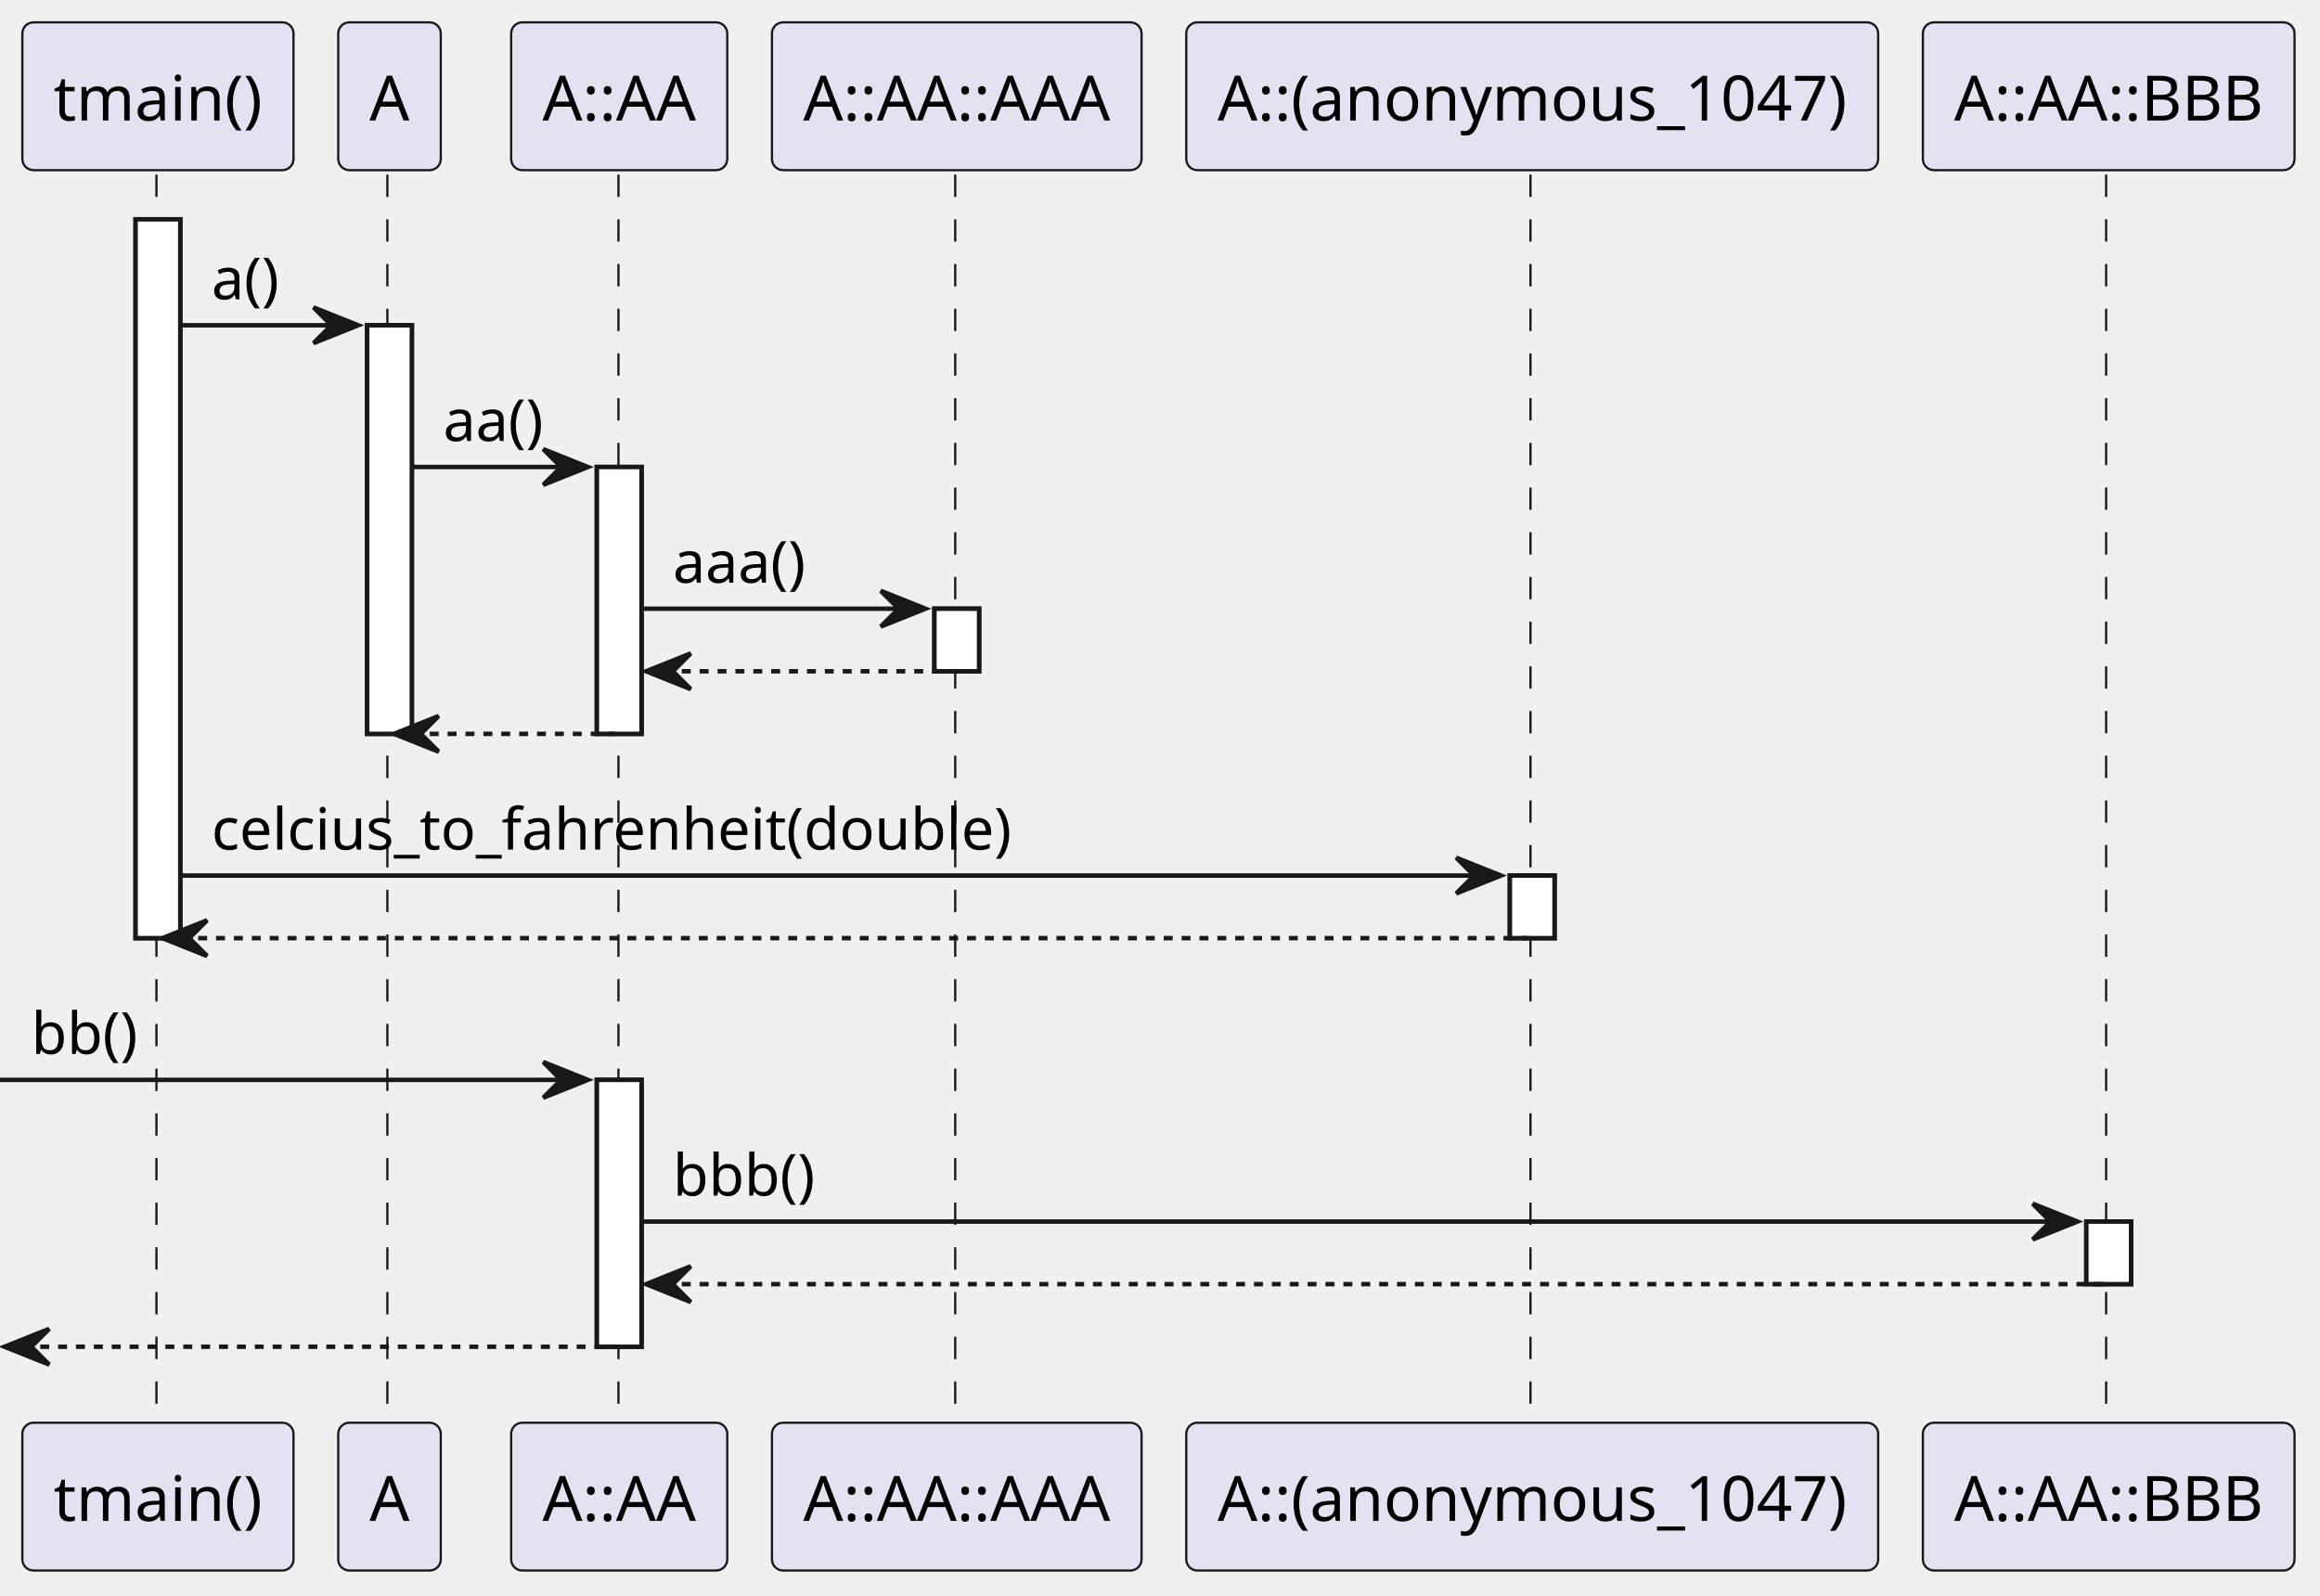
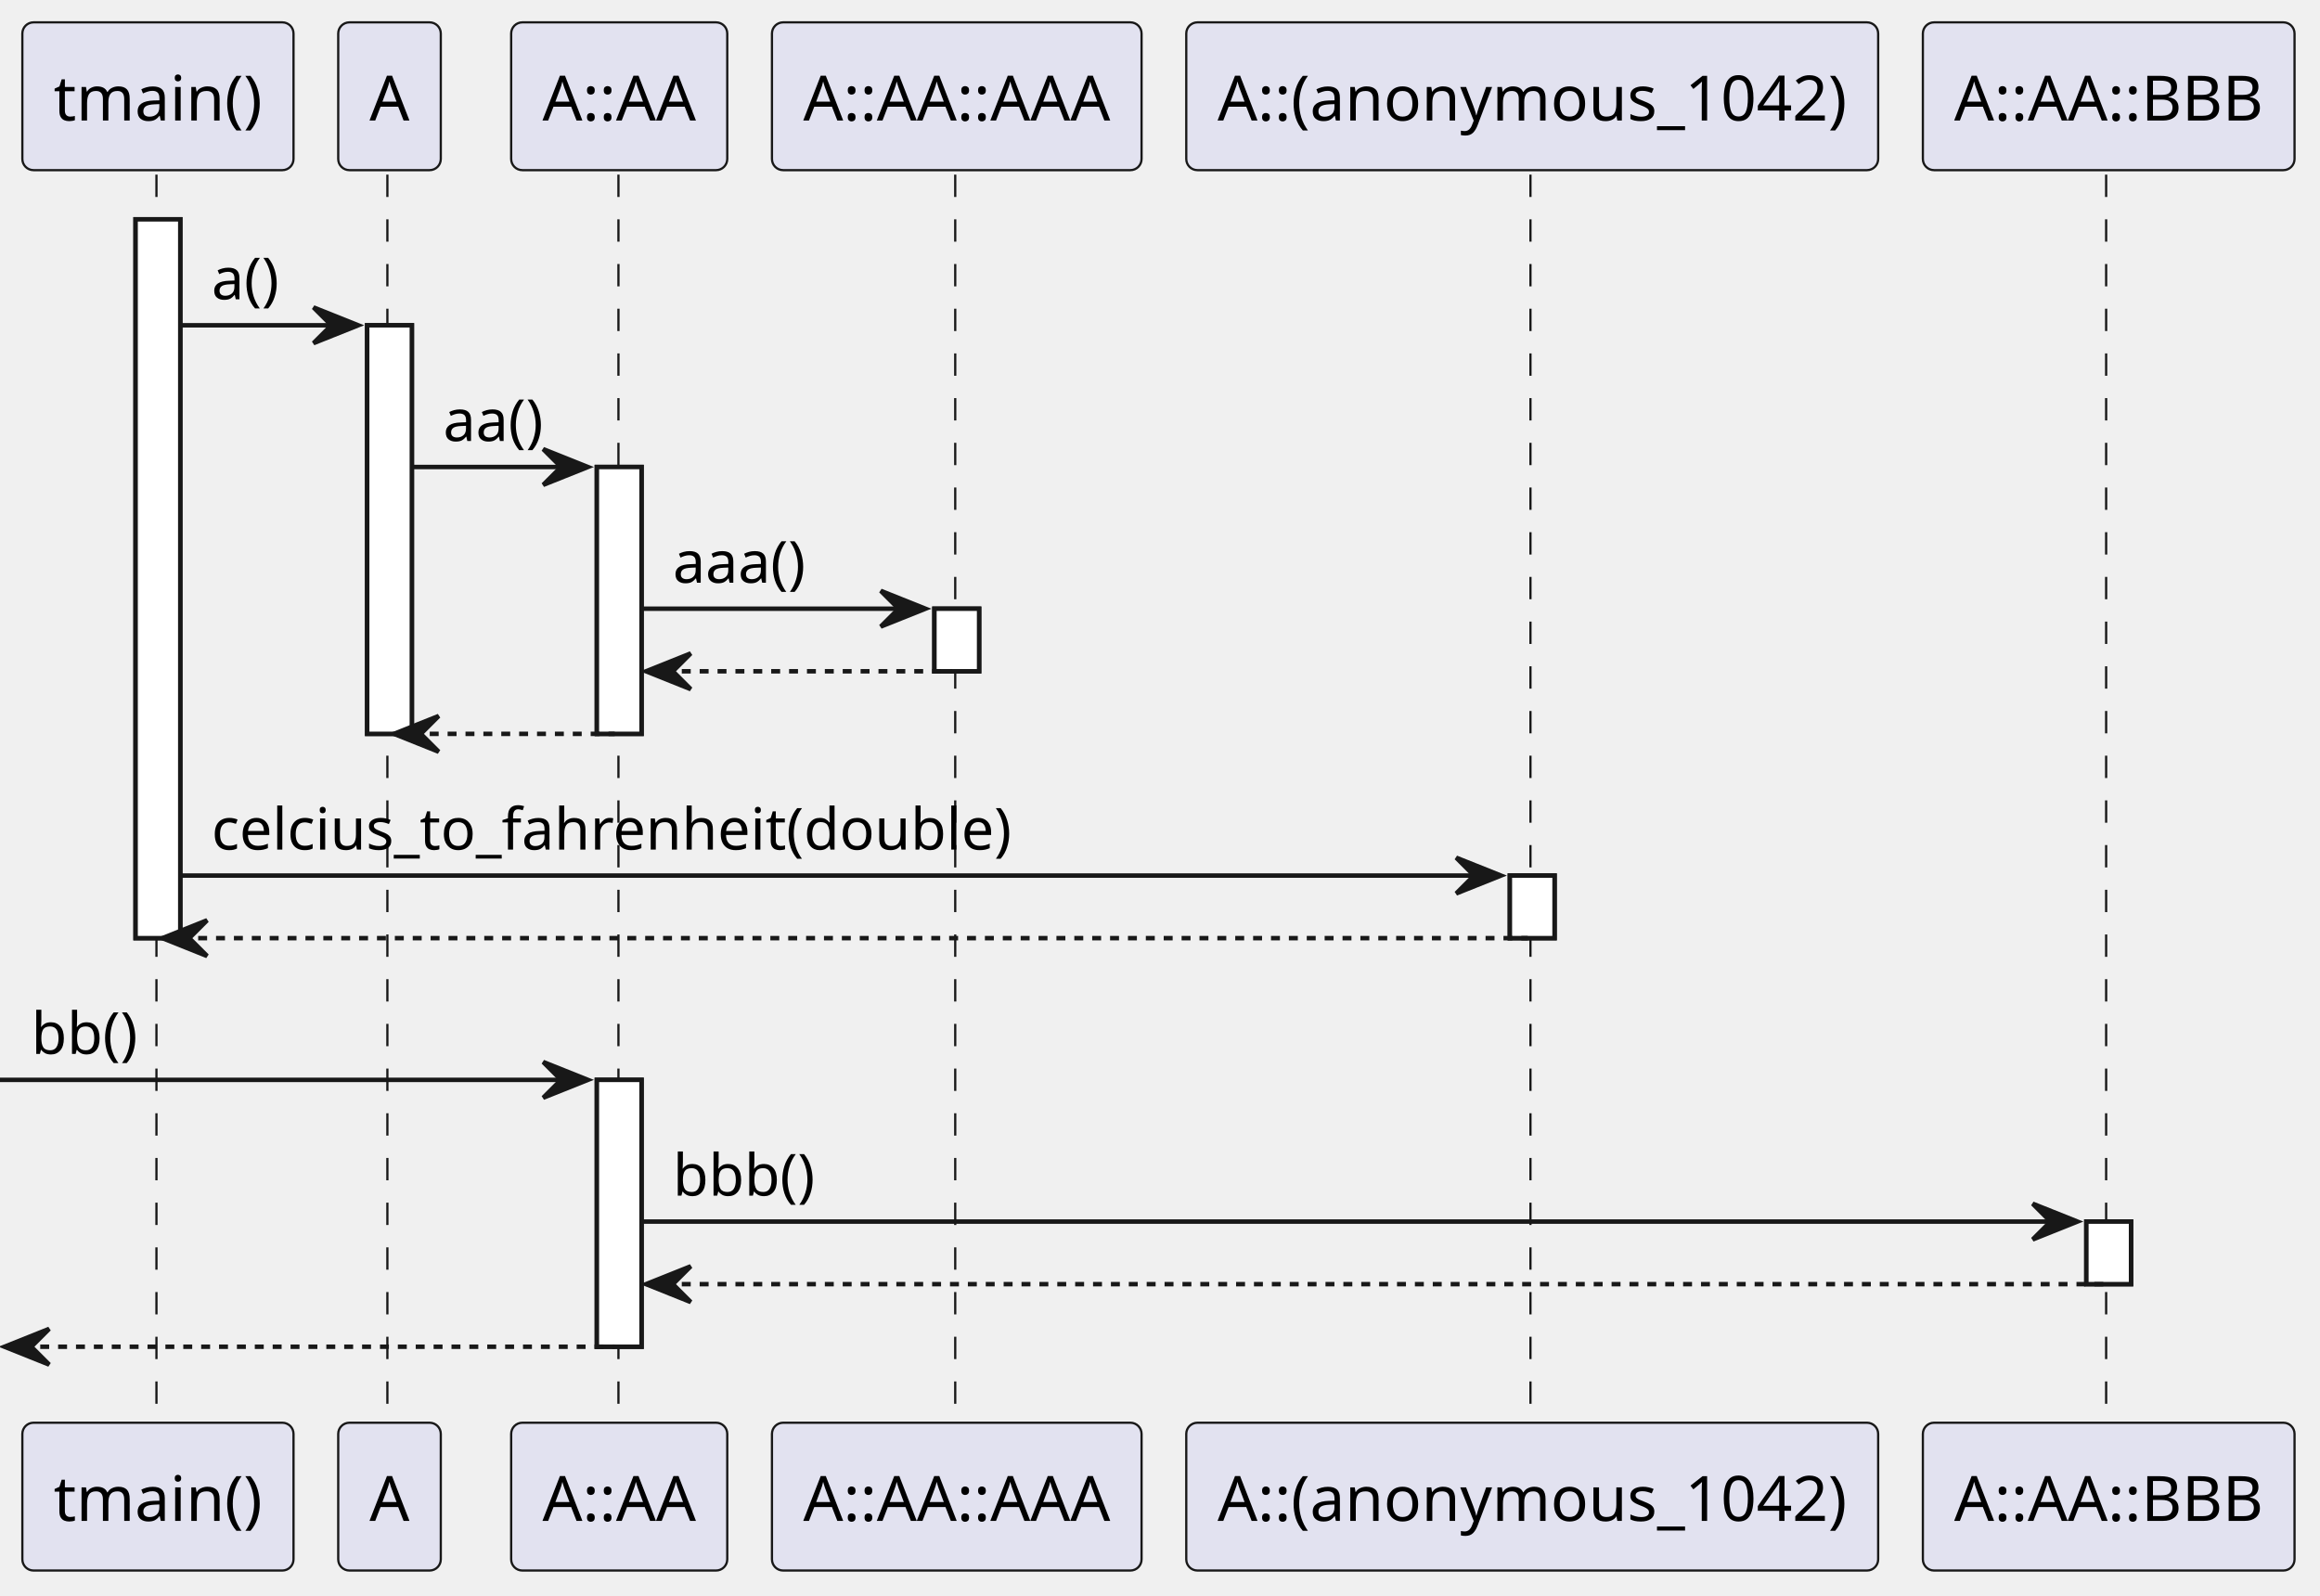
<svg xmlns="http://www.w3.org/2000/svg" contentStyleType="text/css" data-diagram-type="SEQUENCE" height="357px" preserveAspectRatio="none" style="width:519px;height:357px;background:#FFFFFF;" version="1.1" viewBox="0 0 519 357" width="519px" zoomAndPan="magnify">
  <defs>
    <style type="text/css">a:hover { text-decoration: underline; }</style>
  </defs>
  <g>
    <g>
      <rect fill="#FFFFFF" height="160.824" style="stroke:#181818;stroke-width:1;" width="10" x="30.331" y="49.068" />
    </g>
    <g>
      <rect fill="#FFFFFF" height="91.412" style="stroke:#181818;stroke-width:1;" width="10" x="82.135" y="72.774" />
    </g>
    <g>
      <rect fill="#FFFFFF" height="59.706" style="stroke:#181818;stroke-width:1;" width="10" x="133.521" y="104.48" />
    </g>
    <g>
      <rect fill="#FFFFFF" height="59.706" style="stroke:#181818;stroke-width:1;" width="10" x="133.521" y="241.598" />
    </g>
    <g>
      <rect fill="#FFFFFF" height="14" style="stroke:#181818;stroke-width:1;" width="10" x="209.034" y="136.186" />
    </g>
    <g>
      <rect fill="#FFFFFF" height="14" style="stroke:#181818;stroke-width:1;" width="10" x="337.767" y="195.892" />
    </g>
    <g>
      <rect fill="#FFFFFF" height="14" style="stroke:#181818;stroke-width:1;" width="10" x="466.732" y="273.304" />
    </g>
    <g>
      <rect fill="#000000" fill-opacity="0" height="280.236" width="8" x="31.331" y="39.068" />
      <line style="stroke:#181818;stroke-width:0.5;stroke-dasharray:5.0,5.0;" x1="35" x2="35" y1="39.068" y2="319.304" />
    </g>
    <g>
      <rect fill="#000000" fill-opacity="0" height="280.236" width="8" x="83.135" y="39.068" />
      <line style="stroke:#181818;stroke-width:0.5;stroke-dasharray:5.0,5.0;" x1="86.662" x2="86.662" y1="39.068" y2="319.304" />
    </g>
    <g>
      <rect fill="#000000" fill-opacity="0" height="280.236" width="8" x="134.521" y="39.068" />
      <line style="stroke:#181818;stroke-width:0.5;stroke-dasharray:5.0,5.0;" x1="138.35" x2="138.35" y1="39.068" y2="319.304" />
    </g>
    <g>
      <rect fill="#000000" fill-opacity="0" height="280.236" width="8" x="210.034" y="39.068" />
      <line style="stroke:#181818;stroke-width:0.5;stroke-dasharray:5.0,5.0;" x1="213.692" x2="213.692" y1="39.068" y2="319.304" />
    </g>
    <g>
      <rect fill="#000000" fill-opacity="0" height="280.236" width="8" x="338.767" y="39.068" />
      <line style="stroke:#181818;stroke-width:0.5;stroke-dasharray:5.0,5.0;" x1="342.375" x2="342.375" y1="39.068" y2="319.304" />
    </g>
    <g>
      <rect fill="#000000" fill-opacity="0" height="280.236" width="8" x="467.732" y="39.068" />
      <line style="stroke:#181818;stroke-width:0.5;stroke-dasharray:5.0,5.0;" x1="471.159" x2="471.159" y1="39.068" y2="319.304" />
    </g>
    <g class="participant participant-head" data-participant="C_0010803568768958466513">
      <rect fill="#E2E2F0" height="33.068" rx="2.5" ry="2.5" style="stroke:#181818;stroke-width:0.5;" width="60.662" x="5" y="5" />
      <text fill="#000000" font-family="sans-serif" font-size="14" lengthAdjust="spacing" textLength="46.662" x="12" y="26.966">tmain()</text>
    </g>
    <g class="participant participant-tail" data-participant="C_0010803568768958466513">
      <rect fill="#E2E2F0" height="33.068" rx="2.5" ry="2.5" style="stroke:#181818;stroke-width:0.5;" width="60.662" x="5" y="318.304" />
      <text fill="#000000" font-family="sans-serif" font-size="14" lengthAdjust="spacing" textLength="46.662" x="12" y="340.27">tmain()</text>
    </g>
    <g class="participant participant-head" data-participant="C_0010637501985902225285">
      <rect fill="#E2E2F0" height="33.068" rx="2.5" ry="2.5" style="stroke:#181818;stroke-width:0.5;" width="22.946" x="75.662" y="5" />
      <text fill="#000000" font-family="sans-serif" font-size="14" lengthAdjust="spacing" textLength="8.946" x="82.662" y="26.966">A</text>
    </g>
    <g class="participant participant-tail" data-participant="C_0010637501985902225285">
      <rect fill="#E2E2F0" height="33.068" rx="2.5" ry="2.5" style="stroke:#181818;stroke-width:0.5;" width="22.946" x="75.662" y="318.304" />
      <text fill="#000000" font-family="sans-serif" font-size="14" lengthAdjust="spacing" textLength="8.946" x="82.662" y="340.27">A</text>
    </g>
    <g class="participant participant-head" data-participant="C_0012335963931754675068">
      <rect fill="#E2E2F0" height="33.068" rx="2.5" ry="2.5" style="stroke:#181818;stroke-width:0.5;" width="48.342" x="114.35" y="5" />
      <text fill="#000000" font-family="sans-serif" font-size="14" lengthAdjust="spacing" textLength="34.342" x="121.35" y="26.966">A::AA</text>
    </g>
    <g class="participant participant-tail" data-participant="C_0012335963931754675068">
      <rect fill="#E2E2F0" height="33.068" rx="2.5" ry="2.5" style="stroke:#181818;stroke-width:0.5;" width="48.342" x="114.35" y="318.304" />
      <text fill="#000000" font-family="sans-serif" font-size="14" lengthAdjust="spacing" textLength="34.342" x="121.35" y="340.27">A::AA</text>
    </g>
    <g class="participant participant-head" data-participant="C_0003657855768627469326">
      <rect fill="#E2E2F0" height="33.068" rx="2.5" ry="2.5" style="stroke:#181818;stroke-width:0.5;" width="82.684" x="172.692" y="5" />
      <text fill="#000000" font-family="sans-serif" font-size="14" lengthAdjust="spacing" textLength="68.684" x="179.692" y="26.966">A::AA::AAA</text>
    </g>
    <g class="participant participant-tail" data-participant="C_0003657855768627469326">
      <rect fill="#E2E2F0" height="33.068" rx="2.5" ry="2.5" style="stroke:#181818;stroke-width:0.5;" width="82.684" x="172.692" y="318.304" />
      <text fill="#000000" font-family="sans-serif" font-size="14" lengthAdjust="spacing" textLength="68.684" x="179.692" y="340.27">A::AA::AAA</text>
    </g>
-     <g class="participant participant-head" data-participant="C_0002069963993878881292">
+     <g class="participant participant-head" data-participant="C_0015767199970244915837">
      <rect fill="#E2E2F0" height="33.068" rx="2.5" ry="2.5" style="stroke:#181818;stroke-width:0.5;" width="154.783" x="265.375" y="5" />
-       <text fill="#000000" font-family="sans-serif" font-size="14" lengthAdjust="spacing" textLength="140.783" x="272.375" y="26.966">A::(anonymous_1047)</text>
+       <text fill="#000000" font-family="sans-serif" font-size="14" lengthAdjust="spacing" textLength="140.783" x="272.375" y="26.966">A::(anonymous_1042)</text>
    </g>
-     <g class="participant participant-tail" data-participant="C_0002069963993878881292">
+     <g class="participant participant-tail" data-participant="C_0015767199970244915837">
      <rect fill="#E2E2F0" height="33.068" rx="2.5" ry="2.5" style="stroke:#181818;stroke-width:0.5;" width="154.783" x="265.375" y="318.304" />
-       <text fill="#000000" font-family="sans-serif" font-size="14" lengthAdjust="spacing" textLength="140.783" x="272.375" y="340.27">A::(anonymous_1047)</text>
+       <text fill="#000000" font-family="sans-serif" font-size="14" lengthAdjust="spacing" textLength="140.783" x="272.375" y="340.27">A::(anonymous_1042)</text>
    </g>
    <g class="participant participant-head" data-participant="C_0014233611940581501088">
      <rect fill="#E2E2F0" height="33.068" rx="2.5" ry="2.5" style="stroke:#181818;stroke-width:0.5;" width="83.146" x="430.159" y="5" />
      <text fill="#000000" font-family="sans-serif" font-size="14" lengthAdjust="spacing" textLength="69.146" x="437.159" y="26.966">A::AA::BBB</text>
    </g>
    <g class="participant participant-tail" data-participant="C_0014233611940581501088">
      <rect fill="#E2E2F0" height="33.068" rx="2.5" ry="2.5" style="stroke:#181818;stroke-width:0.5;" width="83.146" x="430.159" y="318.304" />
      <text fill="#000000" font-family="sans-serif" font-size="14" lengthAdjust="spacing" textLength="69.146" x="437.159" y="340.27">A::AA::BBB</text>
    </g>
    <g>
      <rect fill="#FFFFFF" height="160.824" style="stroke:#181818;stroke-width:1;" width="10" x="30.331" y="49.068" />
    </g>
    <g>
      <rect fill="#FFFFFF" height="91.412" style="stroke:#181818;stroke-width:1;" width="10" x="82.135" y="72.774" />
    </g>
    <g>
      <rect fill="#FFFFFF" height="59.706" style="stroke:#181818;stroke-width:1;" width="10" x="133.521" y="104.48" />
    </g>
    <g>
      <rect fill="#FFFFFF" height="59.706" style="stroke:#181818;stroke-width:1;" width="10" x="133.521" y="241.598" />
    </g>
    <g>
      <rect fill="#FFFFFF" height="14" style="stroke:#181818;stroke-width:1;" width="10" x="209.034" y="136.186" />
    </g>
    <g>
      <rect fill="#FFFFFF" height="14" style="stroke:#181818;stroke-width:1;" width="10" x="337.767" y="195.892" />
    </g>
    <g>
      <rect fill="#FFFFFF" height="14" style="stroke:#181818;stroke-width:1;" width="10" x="466.732" y="273.304" />
    </g>
    <g class="message" data-participant-1="C_0010803568768958466513" data-participant-2="C_0010637501985902225285">
      <polygon fill="#181818" points="70.135,68.774,80.135,72.774,70.135,76.774,74.135,72.774" style="stroke:#181818;stroke-width:1;" />
      <line style="stroke:#181818;stroke-width:1;" x1="40.331" x2="76.135" y1="72.774" y2="72.774" />
      <text fill="#000000" font-family="sans-serif" font-size="13" lengthAdjust="spacing" textLength="15.093" x="47.331" y="66.965">a()</text>
    </g>
    <g class="message" data-participant-1="C_0010637501985902225285" data-participant-2="C_0012335963931754675068">
      <polygon fill="#181818" points="121.521,100.48,131.521,104.48,121.521,108.48,125.521,104.48" style="stroke:#181818;stroke-width:1;" />
      <line style="stroke:#181818;stroke-width:1;" x1="92.135" x2="127.521" y1="104.48" y2="104.48" />
      <text fill="#000000" font-family="sans-serif" font-size="13" lengthAdjust="spacing" textLength="22.386" x="99.135" y="98.671">aa()</text>
    </g>
    <g class="message" data-participant-1="C_0012335963931754675068" data-participant-2="C_0003657855768627469326">
      <polygon fill="#181818" points="197.034,132.186,207.034,136.186,197.034,140.186,201.034,136.186" style="stroke:#181818;stroke-width:1;" />
      <line style="stroke:#181818;stroke-width:1;" x1="143.521" x2="203.034" y1="136.186" y2="136.186" />
      <text fill="#000000" font-family="sans-serif" font-size="13" lengthAdjust="spacing" textLength="29.679" x="150.521" y="130.377">aaa()</text>
    </g>
    <g class="message" data-participant-1="C_0003657855768627469326" data-participant-2="C_0012335963931754675068">
      <polygon fill="#181818" points="154.521,146.186,144.521,150.186,154.521,154.186,150.521,150.186" style="stroke:#181818;stroke-width:1;" />
      <line style="stroke:#181818;stroke-width:1;stroke-dasharray:2.0,2.0;" x1="148.521" x2="213.034" y1="150.186" y2="150.186" />
    </g>
    <g class="message" data-participant-1="C_0012335963931754675068" data-participant-2="C_0010637501985902225285">
      <polygon fill="#181818" points="98.135,160.186,88.135,164.186,98.135,168.186,94.135,164.186" style="stroke:#181818;stroke-width:1;" />
      <line style="stroke:#181818;stroke-width:1;stroke-dasharray:2.0,2.0;" x1="92.135" x2="137.521" y1="164.186" y2="164.186" />
    </g>
-     <g class="message" data-participant-1="C_0010803568768958466513" data-participant-2="C_0002069963993878881292">
+     <g class="message" data-participant-1="C_0010803568768958466513" data-participant-2="C_0015767199970244915837">
      <polygon fill="#181818" points="325.767,191.892,335.767,195.892,325.767,199.892,329.767,195.892" style="stroke:#181818;stroke-width:1;" />
      <line style="stroke:#181818;stroke-width:1;" x1="40.331" x2="331.767" y1="195.892" y2="195.892" />
      <text fill="#000000" font-family="sans-serif" font-size="13" lengthAdjust="spacing" textLength="179.205" x="47.331" y="190.083">celcius_to_fahrenheit(double)</text>
    </g>
-     <g class="message" data-participant-1="C_0002069963993878881292" data-participant-2="C_0010803568768958466513">
+     <g class="message" data-participant-1="C_0015767199970244915837" data-participant-2="C_0010803568768958466513">
      <polygon fill="#181818" points="46.331,205.892,36.331,209.892,46.331,213.892,42.331,209.892" style="stroke:#181818;stroke-width:1;" />
      <line style="stroke:#181818;stroke-width:1;stroke-dasharray:2.0,2.0;" x1="40.331" x2="341.767" y1="209.892" y2="209.892" />
    </g>
    <g class="message" data-participant-1="C_0012335963931754675068" data-participant-2="C_0012335963931754675068">
      <polygon fill="#181818" points="121.521,237.598,131.521,241.598,121.521,245.598,125.521,241.598" style="stroke:#181818;stroke-width:1;" />
      <line style="stroke:#181818;stroke-width:1;" x1="0" x2="127.521" y1="241.598" y2="241.598" />
      <text fill="#000000" font-family="sans-serif" font-size="13" lengthAdjust="spacing" textLength="23.79" x="7" y="235.789">bb()</text>
    </g>
    <g class="message" data-participant-1="C_0012335963931754675068" data-participant-2="C_0014233611940581501088">
      <polygon fill="#181818" points="454.732,269.304,464.732,273.304,454.732,277.304,458.732,273.304" style="stroke:#181818;stroke-width:1;" />
      <line style="stroke:#181818;stroke-width:1;" x1="143.521" x2="460.732" y1="273.304" y2="273.304" />
      <text fill="#000000" font-family="sans-serif" font-size="13" lengthAdjust="spacing" textLength="31.785" x="150.521" y="267.495">bbb()</text>
    </g>
    <g class="message" data-participant-1="C_0014233611940581501088" data-participant-2="C_0012335963931754675068">
      <polygon fill="#181818" points="154.521,283.304,144.521,287.304,154.521,291.304,150.521,287.304" style="stroke:#181818;stroke-width:1;" />
      <line style="stroke:#181818;stroke-width:1;stroke-dasharray:2.0,2.0;" x1="148.521" x2="470.732" y1="287.304" y2="287.304" />
    </g>
    <g class="message" data-participant-1="C_0012335963931754675068" data-participant-2="C_0012335963931754675068">
      <polygon fill="#181818" points="11,297.304,1,301.304,11,305.304,7,301.304" style="stroke:#181818;stroke-width:1;" />
      <line style="stroke:#181818;stroke-width:1;stroke-dasharray:2.0,2.0;" x1="5" x2="137.521" y1="301.304" y2="301.304" />
    </g>
  </g>
</svg>
